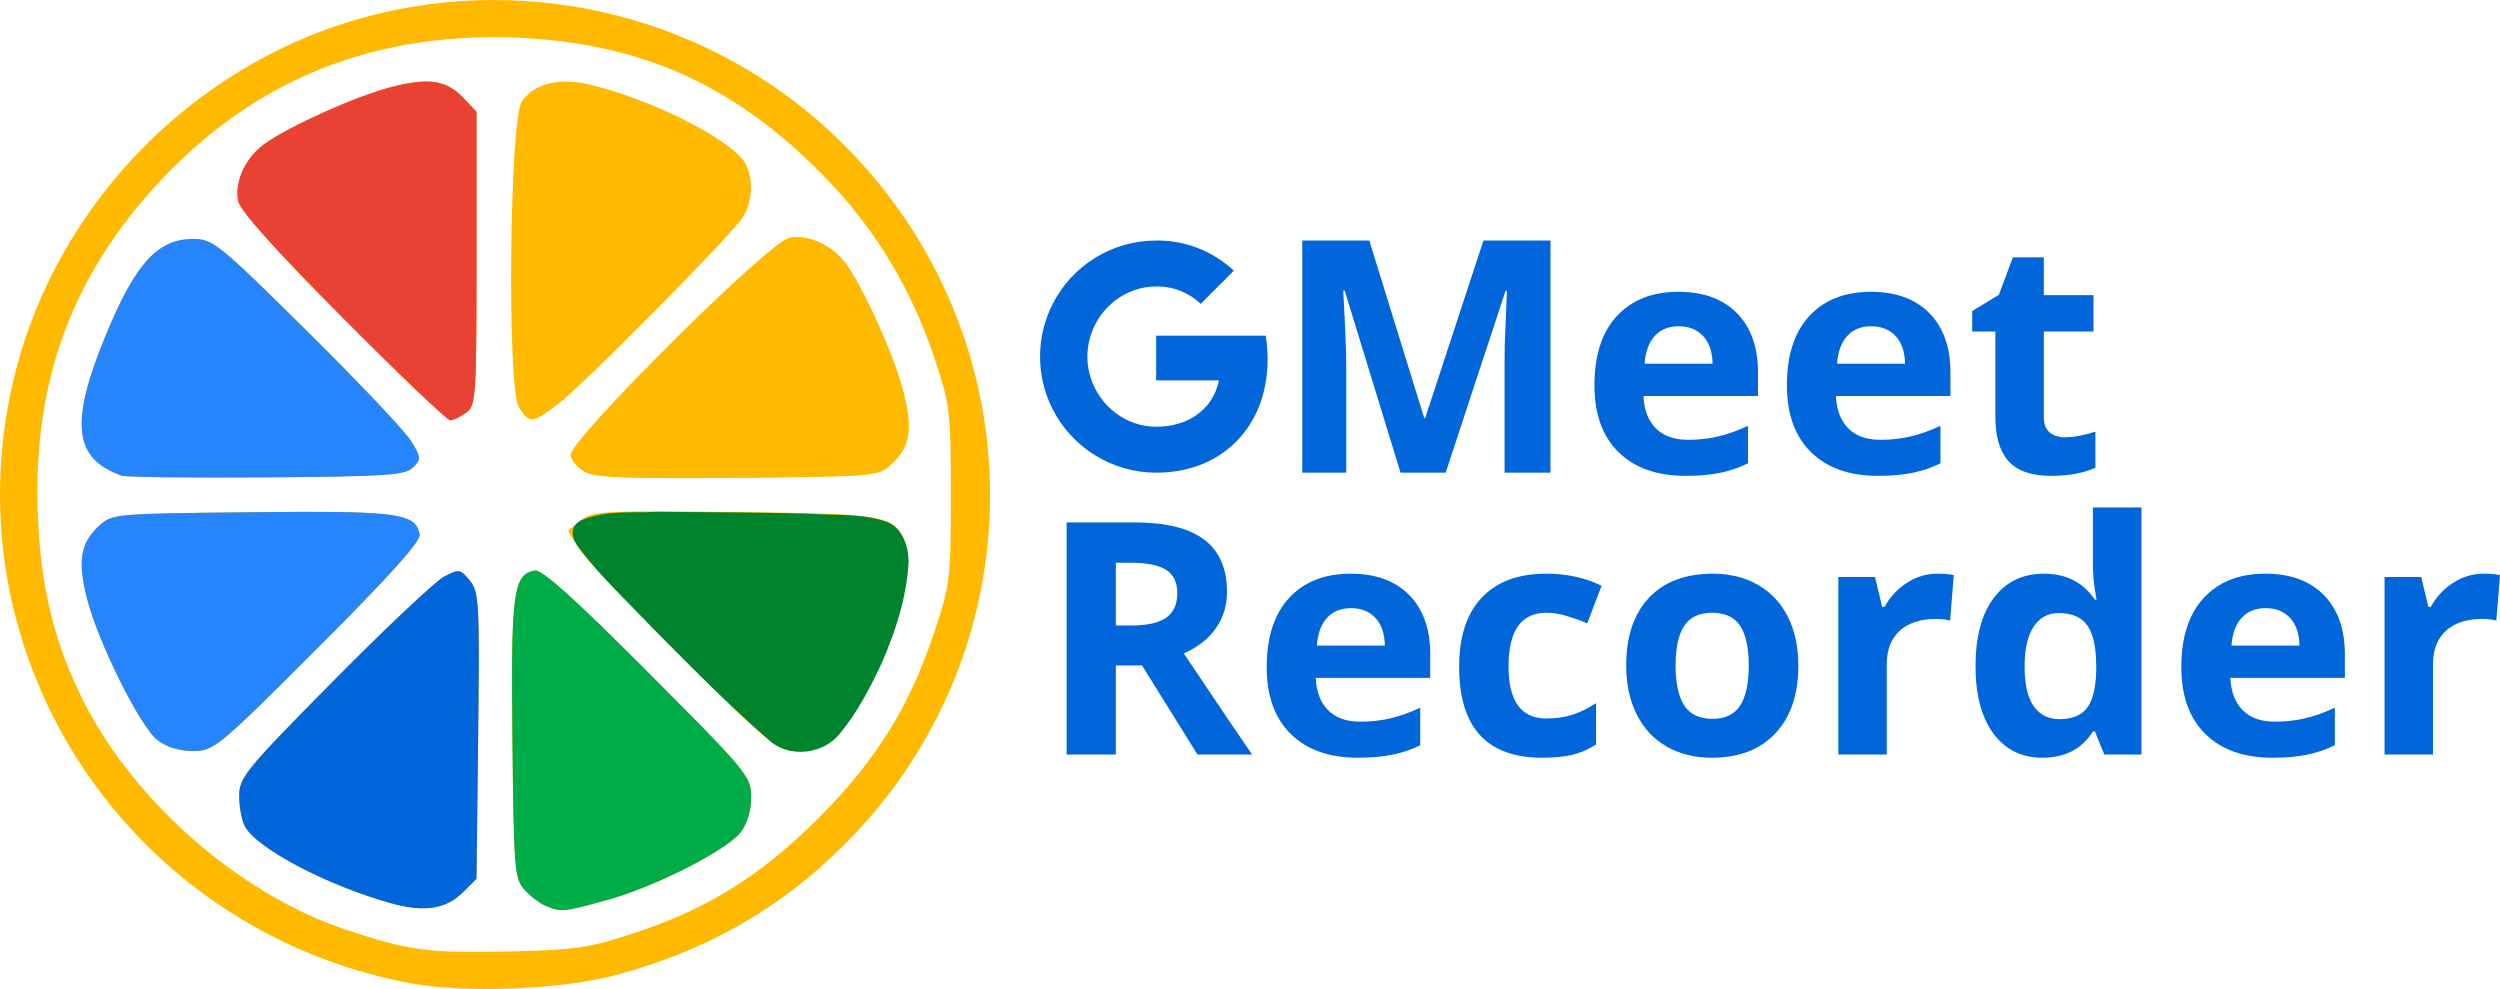
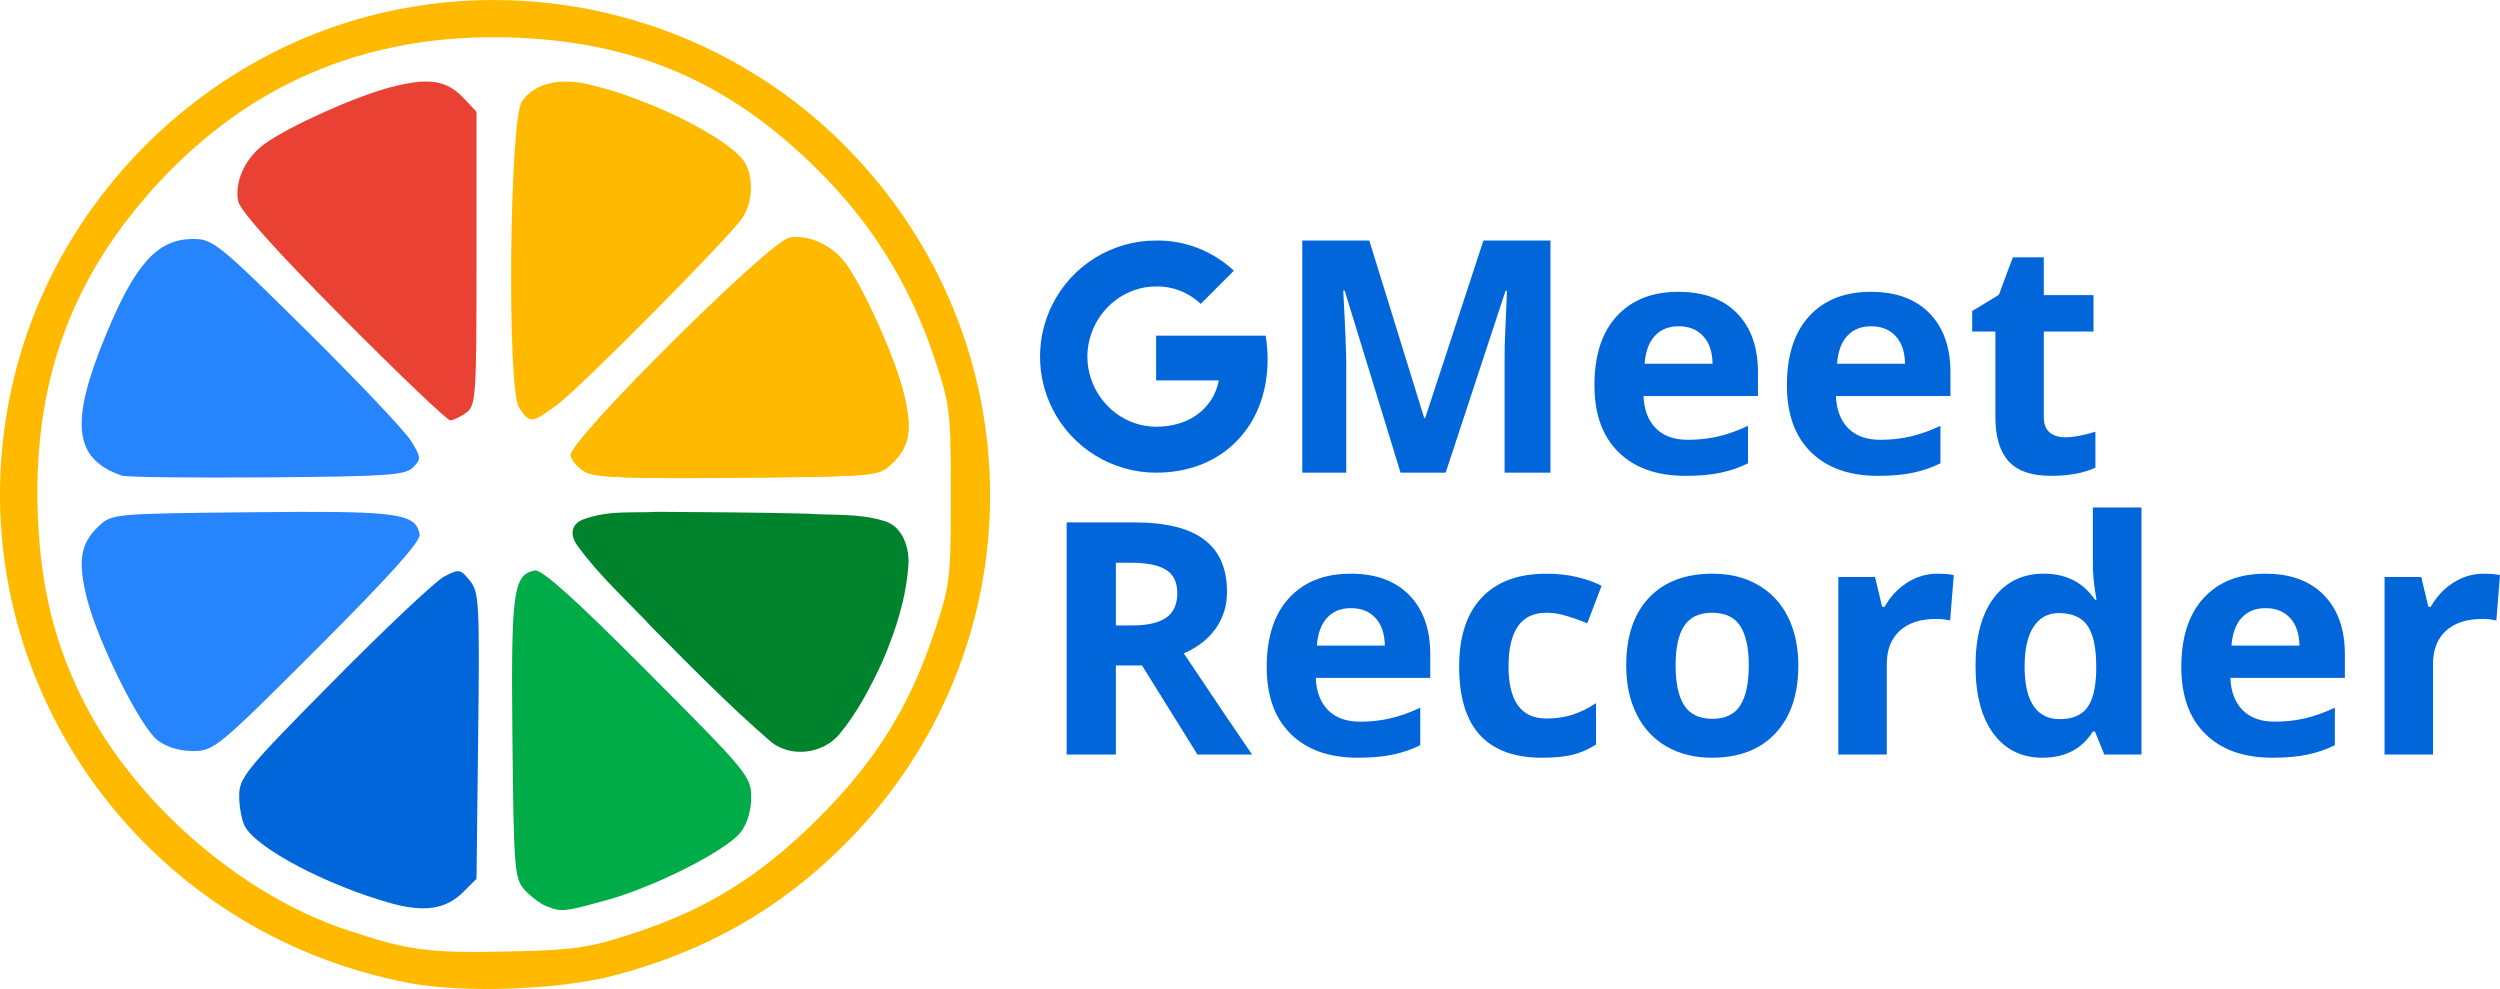
- <svg xmlns="http://www.w3.org/2000/svg" id="svg8" version="1.1" viewBox="0 0 700.647 277.173" height="277.173mm" width="700.647mm">
+ <svg xmlns="http://www.w3.org/2000/svg" width="700.647mm" height="277.173mm" viewBox="0 0 700.647 277.173" version="1.1" id="svg8">
  <defs id="defs2" />
  <g id="layer1">
-     <g transform="translate(-1.110192,1.63231)" id="g969">
-       <path style="fill:#ffba00;fill-opacity:1;stroke-width:1" d="M 115.816,273.878 C 37.208,258.938 -13.072,182.881 4.676,105.761 16.424,54.714 57.51,13.628 108.558,1.88 c 46.593,-10.723 95.781,3.493 129.419,37.404 54.215,54.655 54.15,141.454 -0.146,195.75 -18.173,18.172 -39.105,30.061 -64.708,36.75 -15.309,4 -42.124,4.98 -57.306,2.095 z m 62.937,-13.974 c 20.595,-6.755 35.604,-16.106 51.723,-32.225 16.032,-16.032 25.363,-30.959 32.336,-51.723 4.594,-13.683 4.768,-15.098 4.768,-38.863 0,-23.765 -0.173,-25.18 -4.768,-38.863 C 256.541,79.557 246.812,63.284 233.601,49.377 208.316,22.758 181.395,10.361 145.759,8.926 103.482,7.224 68.595,22.372 41.402,54.239 19.815,79.536 10.312,107.944 11.722,142.962 c 0.805,19.996 4.636,35.611 12.679,51.678 14.223,28.412 44.013,54.408 73.668,64.284 17.626,5.87 23.088,6.602 45.557,6.103 18.665,-0.414 22.46,-0.968 35.126,-5.122 z m -68.01,-8.383 c -17.918,-4.969 -37.688,-15.371 -41.01,-21.578 -0.874,-1.634 -1.59,-5.46 -1.59,-8.504 0,-5.165 1.763,-7.316 26.531,-32.365 14.592,-14.757 28.509,-27.866 30.926,-29.129 4.167,-2.178 4.54,-2.119 7.187,1.151 2.599,3.209 2.76,6.225 2.331,43.501 l -0.461,40.053 -3.737,3.732 c -4.8,4.794 -10.829,5.732 -20.179,3.139 z m 43.347,0.747 c -1.644,-0.673 -4.335,-2.717 -5.979,-4.543 -2.805,-3.115 -3.014,-5.732 -3.39,-42.402 -0.422,-41.135 0.212,-45.903 6.256,-47.067 1.987,-0.383 11.124,7.825 31.725,28.499 28.017,28.115 28.934,29.228 28.934,35.075 0,3.749 -1.119,7.461 -2.951,9.791 -4.054,5.154 -23.946,15.242 -37.417,18.975 -12.233,3.39 -12.841,3.449 -17.179,1.674 z M 45.195,205.756 c -4.846,-3.811 -16.599,-27.425 -19.669,-39.516 -2.696,-10.617 -1.92,-15.549 3.202,-20.365 3.753,-3.528 4.029,-3.553 42.896,-3.951 41.093,-0.421 45.941,0.217 47.092,6.197 0.367,1.908 -8.217,11.476 -28.467,31.725 -28.143,28.143 -29.171,28.993 -35.064,28.993 -3.869,0 -7.492,-1.118 -9.991,-3.084 z m 147.456,-22.7 c -14.334,-14.181 -27.478,-28.071 -29.209,-30.866 l -3.147,-5.082 3.523,-2.853 c 3.304,-2.675 5.998,-2.824 43.234,-2.392 43.648,0.507 45.081,0.793 47.985,9.593 2.661,8.062 -4.246,30.628 -14.077,45.997 -5.999,9.377 -8.947,11.385 -16.719,11.385 -5.154,0 -7.294,-1.746 -31.59,-25.784 z M 35.259,131.671 C 21.753,127.003 20.594,116.94 30.732,92.356 39.03,72.232 45.273,65.347 55.222,65.347 c 5.564,0 7.099,1.24 31.906,25.784 14.334,14.181 27.449,28.025 29.146,30.764 2.879,4.648 2.918,5.147 0.594,7.474 -2.18,2.182 -7.283,2.53 -40.929,2.785 -21.141,0.161 -39.447,-0.057 -40.68,-0.483 z m 130.054,-0.941 c -2.048,-1.063 -3.965,-3.189 -4.261,-4.724 -0.744,-3.864 55.647,-59.961 61.295,-60.976 5.52,-0.992 12.161,2.126 15.993,7.507 5.058,7.103 13.331,25.556 15.875,35.409 2.737,10.6 1.969,15.539 -3.164,20.365 -3.752,3.528 -4.029,3.553 -42.896,3.951 -29.721,0.304 -40.013,-0.064 -42.842,-1.532 z M 97.127,87.394 C 77.962,68.102 68.307,57.307 67.827,54.636 66.835,49.116 69.953,42.475 75.334,38.643 82.437,33.585 100.89,25.312 110.742,22.768 c 10.601,-2.737 15.54,-1.969 20.365,3.166 l 3.551,3.779 v 41.105 c 0,38.964 -0.151,41.216 -2.901,43.227 -1.596,1.167 -3.609,2.122 -4.473,2.122 -0.864,0 -14.435,-12.948 -30.156,-28.773 z m 49.432,25.16 c -3.37,-5.144 -2.674,-80.467 0.792,-85.699 3.266,-4.93 10.167,-6.766 18.456,-4.908 17.28,3.873 40.695,15.674 44.24,22.297 2.319,4.333 1.945,10.933 -0.858,15.166 -3.613,5.453 -45.18,47.397 -51.96,52.431 -7.07,5.248 -7.672,5.289 -10.67,0.714 z" id="path1805" />
-       <path id="path1807" style="fill:#00832d;fill-opacity:1;stroke-width:1" d="m 185.183,141.81 c -6.809,0.414 -13.12,-0.543 -20.473,2.068 -3.669,1.344 -4.024,4.549 -1.514,7.759 6.156,8.407 13.975,15.396 21.061,22.989 10.743,10.834 21.456,21.754 33.016,31.718 5.671,4.467 14.533,3.268 19.095,-2.224 5.047,-6.075 8.721,-13.199 12.045,-20.332 3.78,-8.808 6.811,-18.165 7.323,-27.785 0.091,-4.798 -1.995,-10.505 -7.172,-11.726 -6.902,-2.083 -14.227,-1.451 -21.336,-1.952 -14.012,-0.372 -28.03,-0.401 -42.046,-0.517 z" />
-       <path id="path1809" style="fill:#ffba00;fill-opacity:1;stroke-width:1" d="m 224.461,64.848 c -0.717,-7.9e-4 -1.425,0.059 -2.115,0.183 -5.648,1.015 -62.039,57.112 -61.294,60.976 0.296,1.535 2.213,3.66 4.261,4.723 2.829,1.468 13.121,1.837 42.842,1.532 38.867,-0.398 39.143,-0.423 42.896,-3.951 5.133,-4.826 5.9,-9.765 3.163,-20.365 -2.544,-9.852 -10.817,-28.305 -15.875,-35.408 -3.353,-4.709 -8.857,-7.684 -13.879,-7.69 z" />
-       <path id="path1811" style="fill:#e94235;fill-opacity:1;stroke-width:1" d="m 120.572,21.213 c -2.675,-0.005 -5.854,0.529 -9.83,1.555 -9.853,2.544 -28.305,10.817 -35.408,15.875 -5.381,3.832 -8.499,10.473 -7.508,15.993 0.48,2.671 10.136,13.466 29.301,32.758 15.721,15.825 29.292,28.773 30.156,28.773 0.864,0 2.877,-0.955 4.473,-2.122 2.751,-2.012 2.902,-4.264 2.902,-43.228 V 29.712 l -3.551,-3.779 c -3.016,-3.209 -6.076,-4.713 -10.535,-4.721 z" />
-       <path d="m 129.399,158.453 c -0.879,0.015 -1.976,0.539 -3.799,1.492 -2.417,1.264 -16.334,14.372 -30.926,29.129 -24.769,25.049 -26.531,27.199 -26.531,32.365 0,3.043 0.715,6.87 1.59,8.504 3.322,6.207 23.092,16.609 41.01,21.578 9.349,2.593 15.379,1.655 20.179,-3.139 l 3.737,-3.732 0.461,-40.053 c 0.429,-37.276 0.267,-40.292 -2.332,-43.501 -1.489,-1.839 -2.258,-2.662 -3.388,-2.643 z" style="fill:#0066da;fill-opacity:1;stroke-width:1" id="path1813" />
-       <path id="path1815" style="fill:#2684fc;fill-opacity:1;stroke-width:1" d="m 85.398,141.825 c -4.068,0.011 -8.638,0.047 -13.775,0.1 -38.867,0.398 -39.143,0.423 -42.895,3.951 -5.122,4.816 -5.898,9.748 -3.202,20.365 3.07,12.091 14.823,35.704 19.668,39.516 2.498,1.965 6.122,3.084 9.991,3.084 5.893,0 6.921,-0.851 35.064,-28.993 20.25,-20.25 28.834,-29.817 28.467,-31.725 -1.008,-5.232 -4.846,-6.375 -33.318,-6.297 z" />
-       <path id="path1817" style="fill:#2684fc;fill-opacity:1;stroke-width:1" d="m 55.222,65.347 c -9.948,0 -16.191,6.885 -24.49,27.009 -10.138,24.585 -8.979,34.647 4.527,39.315 1.233,0.426 19.539,0.644 40.68,0.483 33.646,-0.255 38.749,-0.603 40.929,-2.785 2.325,-2.327 2.285,-2.826 -0.594,-7.474 -1.696,-2.739 -14.812,-16.583 -29.146,-30.764 C 62.321,66.587 60.786,65.347 55.222,65.347 Z" />
-       <path id="path1819" style="fill:#00ac47;fill-opacity:1;stroke-width:1" d="m 151.075,158.244 c -0.033,0.002 -0.065,0.006 -0.099,0.011 -6.043,1.164 -6.677,5.932 -6.256,47.067 0.376,36.67 0.585,39.287 3.39,42.402 1.644,1.826 4.335,3.87 5.979,4.543 4.338,1.775 4.945,1.716 17.178,-1.674 13.471,-3.733 33.363,-13.82 37.417,-18.975 1.833,-2.33 2.951,-6.041 2.951,-9.791 0,-5.847 -0.918,-6.959 -28.935,-35.075 -20.28,-20.351 -29.45,-28.622 -31.627,-28.51 z" />
-       <path d="M 393.629,130.839 377.965,79.796 h -0.401 q 0.846,15.576 0.846,20.782 v 30.261 H 366.083 V 65.778 h 18.78 l 15.398,49.753 h 0.267 l 16.332,-49.753 h 18.78 v 65.061 h -12.861 v -30.795 q 0,-2.181 0.045,-5.029 0.089,-2.848 0.623,-15.13 h -0.401 l -16.777,50.954 z" style="font-style:normal;font-variant:normal;font-weight:bold;font-stretch:normal;font-size:69.469px;line-height:0.85;font-family:'Open Sans';-inkscape-font-specification:'Open Sans Bold';text-align:start;letter-spacing:0px;word-spacing:0px;text-anchor:start;fill:#0066da;fill-opacity:1;stroke-width:0.265" id="path899" />
-       <path d="m 471.596,89.809 q -4.317,0 -6.764,2.759 -2.448,2.715 -2.804,7.743 h 19.047 q -0.089,-5.029 -2.626,-7.743 -2.537,-2.759 -6.853,-2.759 z m 1.914,41.92 q -12.015,0 -18.78,-6.631 -6.764,-6.631 -6.764,-18.78 0,-12.505 6.23,-19.314 6.275,-6.853 17.311,-6.853 10.547,0 16.421,6.008 5.874,6.008 5.874,16.599 v 6.586 h -32.086 q 0.223,5.785 3.427,9.034 3.204,3.249 8.989,3.249 4.495,0 8.5,-0.935 4.005,-0.935 8.366,-2.982 v 10.502 q -3.56,1.78 -7.61,2.626 -4.05,0.89 -9.879,0.89 z" style="font-style:normal;font-variant:normal;font-weight:bold;font-stretch:normal;font-size:69.469px;line-height:0.85;font-family:'Open Sans';-inkscape-font-specification:'Open Sans Bold';text-align:start;letter-spacing:0px;word-spacing:0px;text-anchor:start;fill:#0066da;fill-opacity:1;stroke-width:0.265" id="path901" />
-       <path d="m 525.532,89.809 q -4.317,0 -6.764,2.759 -2.448,2.715 -2.804,7.743 h 19.047 q -0.089,-5.029 -2.626,-7.743 -2.537,-2.759 -6.853,-2.759 z m 1.914,41.92 q -12.015,0 -18.78,-6.631 -6.764,-6.631 -6.764,-18.78 0,-12.505 6.23,-19.314 6.275,-6.853 17.311,-6.853 10.547,0 16.421,6.008 5.874,6.008 5.874,16.599 v 6.586 h -32.086 q 0.223,5.785 3.427,9.034 3.204,3.249 8.989,3.249 4.495,0 8.5,-0.935 4.005,-0.935 8.366,-2.982 v 10.502 q -3.56,1.78 -7.61,2.626 -4.05,0.89 -9.879,0.89 z" style="font-style:normal;font-variant:normal;font-weight:bold;font-stretch:normal;font-size:69.469px;line-height:0.85;font-family:'Open Sans';-inkscape-font-specification:'Open Sans Bold';text-align:start;letter-spacing:0px;word-spacing:0px;text-anchor:start;fill:#0066da;fill-opacity:1;stroke-width:0.265" id="path903" />
-       <path d="m 579.824,120.915 q 3.56,0 8.544,-1.558 v 10.102 q -5.073,2.27 -12.46,2.27 -8.144,0 -11.882,-4.094 -3.694,-4.139 -3.694,-12.371 V 91.277 h -6.497 v -5.741 l 7.476,-4.539 3.916,-10.502 h 8.678 v 10.591 h 13.929 V 91.277 H 573.905 v 23.986 q 0,2.893 1.602,4.272 1.646,1.38 4.317,1.38 z" style="font-style:normal;font-variant:normal;font-weight:bold;font-stretch:normal;font-size:69.469px;line-height:0.85;font-family:'Open Sans';-inkscape-font-specification:'Open Sans Bold';text-align:start;letter-spacing:0px;word-spacing:0px;text-anchor:start;fill:#0066da;fill-opacity:1;stroke-width:0.265" id="path905" />
-       <path d="m 313.838,173.657 h 4.45 q 6.542,0 9.657,-2.181 3.115,-2.181 3.115,-6.853 0,-4.628 -3.204,-6.586 -3.16,-1.958 -9.835,-1.958 h -4.183 z m 0,11.214 v 24.965 h -13.796 v -65.061 h 18.958 q 13.261,0 19.625,4.851 6.364,4.806 6.364,14.641 0,5.741 -3.16,10.235 -3.16,4.45 -8.945,6.987 14.685,21.939 19.136,28.347 h -15.309 l -15.531,-24.965 z" style="font-style:normal;font-variant:normal;font-weight:bold;font-stretch:normal;font-size:69.469px;line-height:0.85;font-family:'Open Sans';-inkscape-font-specification:'Open Sans Bold';text-align:start;letter-spacing:0px;word-spacing:0px;text-anchor:start;fill:#0066da;fill-opacity:1;stroke-width:0.265" id="path907" />
-       <path d="m 379.745,168.807 q -4.317,0 -6.764,2.759 -2.448,2.715 -2.804,7.743 h 19.047 q -0.089,-5.029 -2.626,-7.743 -2.537,-2.759 -6.853,-2.759 z m 1.914,41.92 q -12.015,0 -18.78,-6.631 -6.764,-6.631 -6.764,-18.78 0,-12.505 6.23,-19.314 6.275,-6.853 17.311,-6.853 10.547,0 16.421,6.008 5.874,6.008 5.874,16.599 v 6.586 h -32.086 q 0.223,5.785 3.427,9.034 3.204,3.249 8.989,3.249 4.495,0 8.5,-0.935 4.005,-0.935 8.366,-2.982 v 10.502 q -3.56,1.78 -7.61,2.626 -4.05,0.89 -9.879,0.89 z" style="font-style:normal;font-variant:normal;font-weight:bold;font-stretch:normal;font-size:69.469px;line-height:0.85;font-family:'Open Sans';-inkscape-font-specification:'Open Sans Bold';text-align:start;letter-spacing:0px;word-spacing:0px;text-anchor:start;fill:#0066da;fill-opacity:1;stroke-width:0.265" id="path909" />
-       <path d="m 433.28,210.727 q -23.23,0 -23.23,-25.499 0,-12.683 6.319,-19.358 6.319,-6.72 18.112,-6.72 8.633,0 15.487,3.382 l -4.005,10.502 q -3.204,-1.291 -5.963,-2.092 -2.759,-0.846 -5.518,-0.846 -10.591,0 -10.591,15.041 0,14.596 10.591,14.596 3.916,0 7.254,-1.024 3.338,-1.068 6.675,-3.293 v 11.615 q -3.293,2.092 -6.675,2.893 -3.338,0.801 -8.455,0.801 z" style="font-style:normal;font-variant:normal;font-weight:bold;font-stretch:normal;font-size:69.469px;line-height:0.85;font-family:'Open Sans';-inkscape-font-specification:'Open Sans Bold';text-align:start;letter-spacing:0px;word-spacing:0px;text-anchor:start;fill:#0066da;fill-opacity:1;stroke-width:0.265" id="path912" />
-       <path d="m 470.706,184.872 q 0,7.387 2.403,11.17 2.447,3.783 7.921,3.783 5.429,0 7.788,-3.738 2.403,-3.783 2.403,-11.214 0,-7.387 -2.403,-11.081 -2.403,-3.694 -7.877,-3.694 -5.429,0 -7.832,3.694 -2.403,3.649 -2.403,11.081 z m 34.4,0 q 0,12.149 -6.408,19.002 -6.408,6.853 -17.845,6.853 -7.165,0 -12.638,-3.115 -5.474,-3.16 -8.411,-9.034 -2.937,-5.874 -2.937,-13.706 0,-12.193 6.364,-18.958 6.364,-6.764 17.89,-6.764 7.165,0 12.638,3.115 5.474,3.115 8.411,8.945 2.937,5.83 2.937,13.662 z" style="font-style:normal;font-variant:normal;font-weight:bold;font-stretch:normal;font-size:69.469px;line-height:0.85;font-family:'Open Sans';-inkscape-font-specification:'Open Sans Bold';text-align:start;letter-spacing:0px;word-spacing:0px;text-anchor:start;fill:#0066da;fill-opacity:1;stroke-width:0.265" id="path914" />
-       <path d="m 544.089,159.15 q 2.759,0 4.584,0.401 l -1.024,12.727 q -1.647,-0.445 -4.005,-0.445 -6.497,0 -10.146,3.338 -3.605,3.338 -3.605,9.345 v 25.321 h -13.573 v -49.753 h 10.28 l 2.003,8.366 h 0.667 q 2.314,-4.183 6.23,-6.72 3.961,-2.581 8.589,-2.581 z" style="font-style:normal;font-variant:normal;font-weight:bold;font-stretch:normal;font-size:69.469px;line-height:0.85;font-family:'Open Sans';-inkscape-font-specification:'Open Sans Bold';text-align:start;letter-spacing:0px;word-spacing:0px;text-anchor:start;fill:#0066da;fill-opacity:1;stroke-width:0.265" id="path916" />
-       <path d="m 573.549,210.727 q -8.767,0 -13.796,-6.809 -4.984,-6.809 -4.984,-18.869 0,-12.238 5.073,-19.047 5.118,-6.853 14.062,-6.853 9.39,0 14.33,7.298 h 0.445 q -1.024,-5.563 -1.024,-9.924 v -15.932 h 13.618 v 69.244 h -10.413 l -2.626,-6.453 h -0.579 q -4.628,7.343 -14.107,7.343 z m 4.762,-10.814 q 5.207,0 7.61,-3.026 2.448,-3.026 2.67,-10.28 v -1.469 q 0,-8.01 -2.492,-11.481 -2.448,-3.471 -8.01,-3.471 -4.539,0 -7.076,3.872 -2.492,3.827 -2.492,11.17 0,7.343 2.537,11.036 2.537,3.649 7.254,3.649 z" style="font-style:normal;font-variant:normal;font-weight:bold;font-stretch:normal;font-size:69.469px;line-height:0.85;font-family:'Open Sans';-inkscape-font-specification:'Open Sans Bold';text-align:start;letter-spacing:0px;word-spacing:0px;text-anchor:start;fill:#0066da;fill-opacity:1;stroke-width:0.265" id="path918" />
-       <path d="m 636.074,168.807 q -4.317,0 -6.764,2.759 -2.448,2.715 -2.804,7.743 h 19.047 q -0.089,-5.029 -2.626,-7.743 -2.537,-2.759 -6.853,-2.759 z m 1.914,41.92 q -12.015,0 -18.78,-6.631 -6.764,-6.631 -6.764,-18.78 0,-12.505 6.23,-19.314 6.275,-6.853 17.311,-6.853 10.547,0 16.421,6.008 5.874,6.008 5.874,16.599 v 6.586 h -32.086 q 0.223,5.785 3.427,9.034 3.204,3.249 8.989,3.249 4.495,0 8.5,-0.935 4.005,-0.935 8.366,-2.982 v 10.502 q -3.56,1.78 -7.61,2.626 -4.05,0.89 -9.879,0.89 z" style="font-style:normal;font-variant:normal;font-weight:bold;font-stretch:normal;font-size:69.469px;line-height:0.85;font-family:'Open Sans';-inkscape-font-specification:'Open Sans Bold';text-align:start;letter-spacing:0px;word-spacing:0px;text-anchor:start;fill:#0066da;fill-opacity:1;stroke-width:0.265" id="path920" />
-       <path d="m 697.174,159.15 q 2.759,0 4.584,0.401 l -1.024,12.727 q -1.647,-0.445 -4.005,-0.445 -6.497,0 -10.146,3.338 -3.605,3.338 -3.605,9.345 v 25.321 h -13.573 v -49.753 h 10.28 l 2.003,8.366 h 0.667 q 2.314,-4.183 6.23,-6.72 3.961,-2.581 8.589,-2.581 z" style="font-style:normal;font-variant:normal;font-weight:bold;font-stretch:normal;font-size:69.469px;line-height:0.85;font-family:'Open Sans';-inkscape-font-specification:'Open Sans Bold';text-align:start;letter-spacing:0px;word-spacing:0px;text-anchor:start;fill:#0066da;fill-opacity:1;stroke-width:0.265" id="path922" />
-       <path id="path1821" style="fill:#0066da;fill-opacity:1;stroke-width:0.265" d="m 325.123,65.778 c -12.3,0 -23.547,6.932 -29.068,17.929 -4.614,9.192 -4.614,20.02 0,29.212 5.522,10.984 16.769,17.917 29.068,17.917 8.773,0 16.172,-2.881 21.562,-7.853 v -0.005 c 6.152,-5.665 9.688,-14.03 9.688,-23.924 0,-2.211 -0.182,-4.434 -0.562,-6.61 h -30.682 v 12.526 h 17.57 c -0.729,4.04 -3.072,7.614 -6.502,9.885 v 0.005 c -2.914,1.979 -6.675,3.1 -11.056,3.1 -8.486,0 -15.682,-5.725 -18.263,-13.423 v 0 c -1.363,-4.04 -1.363,-8.415 0,-12.455 2.569,-7.709 9.776,-13.435 18.263,-13.435 4.637,-0.072 9.12,1.673 12.479,4.877 l 9.287,-9.287 c -5.88,-5.522 -13.686,-8.558 -21.766,-8.462 z" />
+     <g id="g969" transform="translate(-1.110192,1.63231)">
+       <path id="path1805" d="M 115.816,273.878 C 37.208,258.938 -13.072,182.881 4.676,105.761 16.424,54.714 57.51,13.628 108.558,1.88 c 46.593,-10.723 95.781,3.493 129.419,37.404 54.215,54.655 54.15,141.454 -0.146,195.75 -18.173,18.172 -39.105,30.061 -64.708,36.75 -15.309,4 -42.124,4.98 -57.306,2.095 z m 62.937,-13.974 c 20.595,-6.755 35.604,-16.106 51.723,-32.225 16.032,-16.032 25.363,-30.959 32.336,-51.723 4.594,-13.683 4.768,-15.098 4.768,-38.863 0,-23.765 -0.173,-25.18 -4.768,-38.863 C 256.541,79.557 246.812,63.284 233.601,49.377 208.316,22.758 181.395,10.361 145.759,8.926 103.482,7.224 68.595,22.372 41.402,54.239 19.815,79.536 10.312,107.944 11.722,142.962 c 0.805,19.996 4.636,35.611 12.679,51.678 14.223,28.412 44.013,54.408 73.668,64.284 17.626,5.87 23.088,6.602 45.557,6.103 18.665,-0.414 22.46,-0.968 35.126,-5.122 z M 165.313,130.73 c -2.048,-1.063 -3.965,-3.189 -4.261,-4.724 -0.744,-3.864 55.647,-59.961 61.295,-60.976 5.52,-0.992 12.161,2.126 15.993,7.507 5.058,7.103 13.331,25.556 15.875,35.409 2.737,10.6 1.969,15.539 -3.164,20.365 -3.752,3.528 -4.029,3.553 -42.896,3.951 -29.721,0.304 -40.013,-0.064 -42.842,-1.532 z m -18.754,-18.177 c -3.37,-5.144 -2.674,-80.467 0.792,-85.699 3.266,-4.93 10.167,-6.766 18.456,-4.908 17.28,3.873 40.695,15.674 44.24,22.297 2.319,4.333 1.945,10.933 -0.858,15.166 -3.613,5.453 -45.18,47.397 -51.96,52.431 -7.07,5.248 -7.672,5.289 -10.67,0.714 z" style="fill:#ffba00;fill-opacity:1;stroke-width:1" />
+       <path d="m 185.183,141.81 c -6.809,0.414 -13.12,-0.543 -20.473,2.068 -3.669,1.344 -4.024,4.549 -1.514,7.759 6.156,8.407 13.975,15.396 21.061,22.989 10.743,10.834 21.456,21.754 33.016,31.718 5.671,4.467 14.533,3.268 19.095,-2.224 5.047,-6.075 8.721,-13.199 12.045,-20.332 3.78,-8.808 6.811,-18.165 7.323,-27.785 0.091,-4.798 -1.995,-10.505 -7.172,-11.726 -6.902,-2.083 -14.227,-1.451 -21.336,-1.952 -14.012,-0.372 -28.03,-0.401 -42.046,-0.517 z" style="fill:#00832d;fill-opacity:1;stroke-width:1" id="path1807" />
+       <path d="m 224.461,64.848 c -0.717,-7.9e-4 -1.425,0.059 -2.115,0.183 -5.648,1.015 -62.039,57.112 -61.294,60.976 0.296,1.535 2.213,3.66 4.261,4.723 2.829,1.468 13.121,1.837 42.842,1.532 38.867,-0.398 39.143,-0.423 42.896,-3.951 5.133,-4.826 5.9,-9.765 3.163,-20.365 -2.544,-9.852 -10.817,-28.305 -15.875,-35.408 -3.353,-4.709 -8.857,-7.684 -13.879,-7.69 z" style="fill:#ffba00;fill-opacity:1;stroke-width:1" id="path1809" />
+       <path d="m 120.572,21.213 c -2.675,-0.005 -5.854,0.529 -9.83,1.555 -9.853,2.544 -28.305,10.817 -35.408,15.875 -5.381,3.832 -8.499,10.473 -7.508,15.993 0.48,2.671 10.136,13.466 29.301,32.758 15.721,15.825 29.292,28.773 30.156,28.773 0.864,0 2.877,-0.955 4.473,-2.122 2.751,-2.012 2.902,-4.264 2.902,-43.228 V 29.712 l -3.551,-3.779 c -3.016,-3.209 -6.076,-4.713 -10.535,-4.721 z" style="fill:#e94235;fill-opacity:1;stroke-width:1" id="path1811" />
+       <path id="path1813" style="fill:#0066da;fill-opacity:1;stroke-width:1" d="m 129.399,158.453 c -0.879,0.015 -1.976,0.539 -3.799,1.492 -2.417,1.264 -16.334,14.372 -30.926,29.129 -24.769,25.049 -26.531,27.199 -26.531,32.365 0,3.043 0.715,6.87 1.59,8.504 3.322,6.207 23.092,16.609 41.01,21.578 9.349,2.593 15.379,1.655 20.179,-3.139 l 3.737,-3.732 0.461,-40.053 c 0.429,-37.276 0.267,-40.292 -2.332,-43.501 -1.489,-1.839 -2.258,-2.662 -3.388,-2.643 z" />
+       <path d="m 85.398,141.825 c -4.068,0.011 -8.638,0.047 -13.775,0.1 -38.867,0.398 -39.143,0.423 -42.895,3.951 -5.122,4.816 -5.898,9.748 -3.202,20.365 3.07,12.091 14.823,35.704 19.668,39.516 2.498,1.965 6.122,3.084 9.991,3.084 5.893,0 6.921,-0.851 35.064,-28.993 20.25,-20.25 28.834,-29.817 28.467,-31.725 -1.008,-5.232 -4.846,-6.375 -33.318,-6.297 z" style="fill:#2684fc;fill-opacity:1;stroke-width:1" id="path1815" />
+       <path d="m 55.222,65.347 c -9.948,0 -16.191,6.885 -24.49,27.009 -10.138,24.585 -8.979,34.647 4.527,39.315 1.233,0.426 19.539,0.644 40.68,0.483 33.646,-0.255 38.749,-0.603 40.929,-2.785 2.325,-2.327 2.285,-2.826 -0.594,-7.474 -1.696,-2.739 -14.812,-16.583 -29.146,-30.764 C 62.321,66.587 60.786,65.347 55.222,65.347 Z" style="fill:#2684fc;fill-opacity:1;stroke-width:1" id="path1817" />
+       <path d="m 151.075,158.244 c -0.033,0.002 -0.065,0.006 -0.099,0.011 -6.043,1.164 -6.677,5.932 -6.256,47.067 0.376,36.67 0.585,39.287 3.39,42.402 1.644,1.826 4.335,3.87 5.979,4.543 4.338,1.775 4.945,1.716 17.178,-1.674 13.471,-3.733 33.363,-13.82 37.417,-18.975 1.833,-2.33 2.951,-6.041 2.951,-9.791 0,-5.847 -0.918,-6.959 -28.935,-35.075 -20.28,-20.351 -29.45,-28.622 -31.627,-28.51 z" style="fill:#00ac47;fill-opacity:1;stroke-width:1" id="path1819" />
+       <path id="path899" style="font-style:normal;font-variant:normal;font-weight:bold;font-stretch:normal;font-size:69.469px;line-height:0.85;font-family:'Open Sans';-inkscape-font-specification:'Open Sans Bold';text-align:start;letter-spacing:0px;word-spacing:0px;text-anchor:start;fill:#0066da;fill-opacity:1;stroke-width:0.265" d="M 393.629,130.839 377.965,79.796 h -0.401 q 0.846,15.576 0.846,20.782 v 30.261 H 366.083 V 65.778 h 18.78 l 15.398,49.753 h 0.267 l 16.332,-49.753 h 18.78 v 65.061 h -12.861 v -30.795 q 0,-2.181 0.045,-5.029 0.089,-2.848 0.623,-15.13 h -0.401 l -16.777,50.954 z" />
+       <path id="path901" style="font-style:normal;font-variant:normal;font-weight:bold;font-stretch:normal;font-size:69.469px;line-height:0.85;font-family:'Open Sans';-inkscape-font-specification:'Open Sans Bold';text-align:start;letter-spacing:0px;word-spacing:0px;text-anchor:start;fill:#0066da;fill-opacity:1;stroke-width:0.265" d="m 471.596,89.809 q -4.317,0 -6.764,2.759 -2.448,2.715 -2.804,7.743 h 19.047 q -0.089,-5.029 -2.626,-7.743 -2.537,-2.759 -6.853,-2.759 z m 1.914,41.92 q -12.015,0 -18.78,-6.631 -6.764,-6.631 -6.764,-18.78 0,-12.505 6.23,-19.314 6.275,-6.853 17.311,-6.853 10.547,0 16.421,6.008 5.874,6.008 5.874,16.599 v 6.586 h -32.086 q 0.223,5.785 3.427,9.034 3.204,3.249 8.989,3.249 4.495,0 8.5,-0.935 4.005,-0.935 8.366,-2.982 v 10.502 q -3.56,1.78 -7.61,2.626 -4.05,0.89 -9.879,0.89 z" />
+       <path id="path903" style="font-style:normal;font-variant:normal;font-weight:bold;font-stretch:normal;font-size:69.469px;line-height:0.85;font-family:'Open Sans';-inkscape-font-specification:'Open Sans Bold';text-align:start;letter-spacing:0px;word-spacing:0px;text-anchor:start;fill:#0066da;fill-opacity:1;stroke-width:0.265" d="m 525.532,89.809 q -4.317,0 -6.764,2.759 -2.448,2.715 -2.804,7.743 h 19.047 q -0.089,-5.029 -2.626,-7.743 -2.537,-2.759 -6.853,-2.759 z m 1.914,41.92 q -12.015,0 -18.78,-6.631 -6.764,-6.631 -6.764,-18.78 0,-12.505 6.23,-19.314 6.275,-6.853 17.311,-6.853 10.547,0 16.421,6.008 5.874,6.008 5.874,16.599 v 6.586 h -32.086 q 0.223,5.785 3.427,9.034 3.204,3.249 8.989,3.249 4.495,0 8.5,-0.935 4.005,-0.935 8.366,-2.982 v 10.502 q -3.56,1.78 -7.61,2.626 -4.05,0.89 -9.879,0.89 z" />
+       <path id="path905" style="font-style:normal;font-variant:normal;font-weight:bold;font-stretch:normal;font-size:69.469px;line-height:0.85;font-family:'Open Sans';-inkscape-font-specification:'Open Sans Bold';text-align:start;letter-spacing:0px;word-spacing:0px;text-anchor:start;fill:#0066da;fill-opacity:1;stroke-width:0.265" d="m 579.824,120.915 q 3.56,0 8.544,-1.558 v 10.102 q -5.073,2.27 -12.46,2.27 -8.144,0 -11.882,-4.094 -3.694,-4.139 -3.694,-12.371 V 91.277 h -6.497 v -5.741 l 7.476,-4.539 3.916,-10.502 h 8.678 v 10.591 h 13.929 V 91.277 H 573.905 v 23.986 q 0,2.893 1.602,4.272 1.646,1.38 4.317,1.38 z" />
+       <path id="path907" style="font-style:normal;font-variant:normal;font-weight:bold;font-stretch:normal;font-size:69.469px;line-height:0.85;font-family:'Open Sans';-inkscape-font-specification:'Open Sans Bold';text-align:start;letter-spacing:0px;word-spacing:0px;text-anchor:start;fill:#0066da;fill-opacity:1;stroke-width:0.265" d="m 313.838,173.657 h 4.45 q 6.542,0 9.657,-2.181 3.115,-2.181 3.115,-6.853 0,-4.628 -3.204,-6.586 -3.16,-1.958 -9.835,-1.958 h -4.183 z m 0,11.214 v 24.965 h -13.796 v -65.061 h 18.958 q 13.261,0 19.625,4.851 6.364,4.806 6.364,14.641 0,5.741 -3.16,10.235 -3.16,4.45 -8.945,6.987 14.685,21.939 19.136,28.347 h -15.309 l -15.531,-24.965 z" />
+       <path id="path909" style="font-style:normal;font-variant:normal;font-weight:bold;font-stretch:normal;font-size:69.469px;line-height:0.85;font-family:'Open Sans';-inkscape-font-specification:'Open Sans Bold';text-align:start;letter-spacing:0px;word-spacing:0px;text-anchor:start;fill:#0066da;fill-opacity:1;stroke-width:0.265" d="m 379.745,168.807 q -4.317,0 -6.764,2.759 -2.448,2.715 -2.804,7.743 h 19.047 q -0.089,-5.029 -2.626,-7.743 -2.537,-2.759 -6.853,-2.759 z m 1.914,41.92 q -12.015,0 -18.78,-6.631 -6.764,-6.631 -6.764,-18.78 0,-12.505 6.23,-19.314 6.275,-6.853 17.311,-6.853 10.547,0 16.421,6.008 5.874,6.008 5.874,16.599 v 6.586 h -32.086 q 0.223,5.785 3.427,9.034 3.204,3.249 8.989,3.249 4.495,0 8.5,-0.935 4.005,-0.935 8.366,-2.982 v 10.502 q -3.56,1.78 -7.61,2.626 -4.05,0.89 -9.879,0.89 z" />
+       <path id="path912" style="font-style:normal;font-variant:normal;font-weight:bold;font-stretch:normal;font-size:69.469px;line-height:0.85;font-family:'Open Sans';-inkscape-font-specification:'Open Sans Bold';text-align:start;letter-spacing:0px;word-spacing:0px;text-anchor:start;fill:#0066da;fill-opacity:1;stroke-width:0.265" d="m 433.28,210.727 q -23.23,0 -23.23,-25.499 0,-12.683 6.319,-19.358 6.319,-6.72 18.112,-6.72 8.633,0 15.487,3.382 l -4.005,10.502 q -3.204,-1.291 -5.963,-2.092 -2.759,-0.846 -5.518,-0.846 -10.591,0 -10.591,15.041 0,14.596 10.591,14.596 3.916,0 7.254,-1.024 3.338,-1.068 6.675,-3.293 v 11.615 q -3.293,2.092 -6.675,2.893 -3.338,0.801 -8.455,0.801 z" />
+       <path id="path914" style="font-style:normal;font-variant:normal;font-weight:bold;font-stretch:normal;font-size:69.469px;line-height:0.85;font-family:'Open Sans';-inkscape-font-specification:'Open Sans Bold';text-align:start;letter-spacing:0px;word-spacing:0px;text-anchor:start;fill:#0066da;fill-opacity:1;stroke-width:0.265" d="m 470.706,184.872 q 0,7.387 2.403,11.17 2.447,3.783 7.921,3.783 5.429,0 7.788,-3.738 2.403,-3.783 2.403,-11.214 0,-7.387 -2.403,-11.081 -2.403,-3.694 -7.877,-3.694 -5.429,0 -7.832,3.694 -2.403,3.649 -2.403,11.081 z m 34.4,0 q 0,12.149 -6.408,19.002 -6.408,6.853 -17.845,6.853 -7.165,0 -12.638,-3.115 -5.474,-3.16 -8.411,-9.034 -2.937,-5.874 -2.937,-13.706 0,-12.193 6.364,-18.958 6.364,-6.764 17.89,-6.764 7.165,0 12.638,3.115 5.474,3.115 8.411,8.945 2.937,5.83 2.937,13.662 z" />
+       <path id="path916" style="font-style:normal;font-variant:normal;font-weight:bold;font-stretch:normal;font-size:69.469px;line-height:0.85;font-family:'Open Sans';-inkscape-font-specification:'Open Sans Bold';text-align:start;letter-spacing:0px;word-spacing:0px;text-anchor:start;fill:#0066da;fill-opacity:1;stroke-width:0.265" d="m 544.089,159.15 q 2.759,0 4.584,0.401 l -1.024,12.727 q -1.647,-0.445 -4.005,-0.445 -6.497,0 -10.146,3.338 -3.605,3.338 -3.605,9.345 v 25.321 h -13.573 v -49.753 h 10.28 l 2.003,8.366 h 0.667 q 2.314,-4.183 6.23,-6.72 3.961,-2.581 8.589,-2.581 z" />
+       <path id="path918" style="font-style:normal;font-variant:normal;font-weight:bold;font-stretch:normal;font-size:69.469px;line-height:0.85;font-family:'Open Sans';-inkscape-font-specification:'Open Sans Bold';text-align:start;letter-spacing:0px;word-spacing:0px;text-anchor:start;fill:#0066da;fill-opacity:1;stroke-width:0.265" d="m 573.549,210.727 q -8.767,0 -13.796,-6.809 -4.984,-6.809 -4.984,-18.869 0,-12.238 5.073,-19.047 5.118,-6.853 14.062,-6.853 9.39,0 14.33,7.298 h 0.445 q -1.024,-5.563 -1.024,-9.924 v -15.932 h 13.618 v 69.244 h -10.413 l -2.626,-6.453 h -0.579 q -4.628,7.343 -14.107,7.343 z m 4.762,-10.814 q 5.207,0 7.61,-3.026 2.448,-3.026 2.67,-10.28 v -1.469 q 0,-8.01 -2.492,-11.481 -2.448,-3.471 -8.01,-3.471 -4.539,0 -7.076,3.872 -2.492,3.827 -2.492,11.17 0,7.343 2.537,11.036 2.537,3.649 7.254,3.649 z" />
+       <path id="path920" style="font-style:normal;font-variant:normal;font-weight:bold;font-stretch:normal;font-size:69.469px;line-height:0.85;font-family:'Open Sans';-inkscape-font-specification:'Open Sans Bold';text-align:start;letter-spacing:0px;word-spacing:0px;text-anchor:start;fill:#0066da;fill-opacity:1;stroke-width:0.265" d="m 636.074,168.807 q -4.317,0 -6.764,2.759 -2.448,2.715 -2.804,7.743 h 19.047 q -0.089,-5.029 -2.626,-7.743 -2.537,-2.759 -6.853,-2.759 z m 1.914,41.92 q -12.015,0 -18.78,-6.631 -6.764,-6.631 -6.764,-18.78 0,-12.505 6.23,-19.314 6.275,-6.853 17.311,-6.853 10.547,0 16.421,6.008 5.874,6.008 5.874,16.599 v 6.586 h -32.086 q 0.223,5.785 3.427,9.034 3.204,3.249 8.989,3.249 4.495,0 8.5,-0.935 4.005,-0.935 8.366,-2.982 v 10.502 q -3.56,1.78 -7.61,2.626 -4.05,0.89 -9.879,0.89 z" />
+       <path id="path922" style="font-style:normal;font-variant:normal;font-weight:bold;font-stretch:normal;font-size:69.469px;line-height:0.85;font-family:'Open Sans';-inkscape-font-specification:'Open Sans Bold';text-align:start;letter-spacing:0px;word-spacing:0px;text-anchor:start;fill:#0066da;fill-opacity:1;stroke-width:0.265" d="m 697.174,159.15 q 2.759,0 4.584,0.401 l -1.024,12.727 q -1.647,-0.445 -4.005,-0.445 -6.497,0 -10.146,3.338 -3.605,3.338 -3.605,9.345 v 25.321 h -13.573 v -49.753 h 10.28 l 2.003,8.366 h 0.667 q 2.314,-4.183 6.23,-6.72 3.961,-2.581 8.589,-2.581 z" />
+       <path d="m 325.123,65.778 c -12.3,0 -23.547,6.932 -29.068,17.929 -4.614,9.192 -4.614,20.02 0,29.212 5.522,10.984 16.769,17.917 29.068,17.917 8.773,0 16.172,-2.881 21.562,-7.853 v -0.005 c 6.152,-5.665 9.688,-14.03 9.688,-23.924 0,-2.211 -0.182,-4.434 -0.562,-6.61 h -30.682 v 12.526 h 17.57 c -0.729,4.04 -3.072,7.614 -6.502,9.885 v 0.005 c -2.914,1.979 -6.675,3.1 -11.056,3.1 -8.486,0 -15.682,-5.725 -18.263,-13.423 v 0 c -1.363,-4.04 -1.363,-8.415 0,-12.455 2.569,-7.709 9.776,-13.435 18.263,-13.435 4.637,-0.072 9.12,1.673 12.479,4.877 l 9.287,-9.287 c -5.88,-5.522 -13.686,-8.558 -21.766,-8.462 z" style="fill:#0066da;fill-opacity:1;stroke-width:0.265" id="path1821" />
    </g>
  </g>
</svg>
